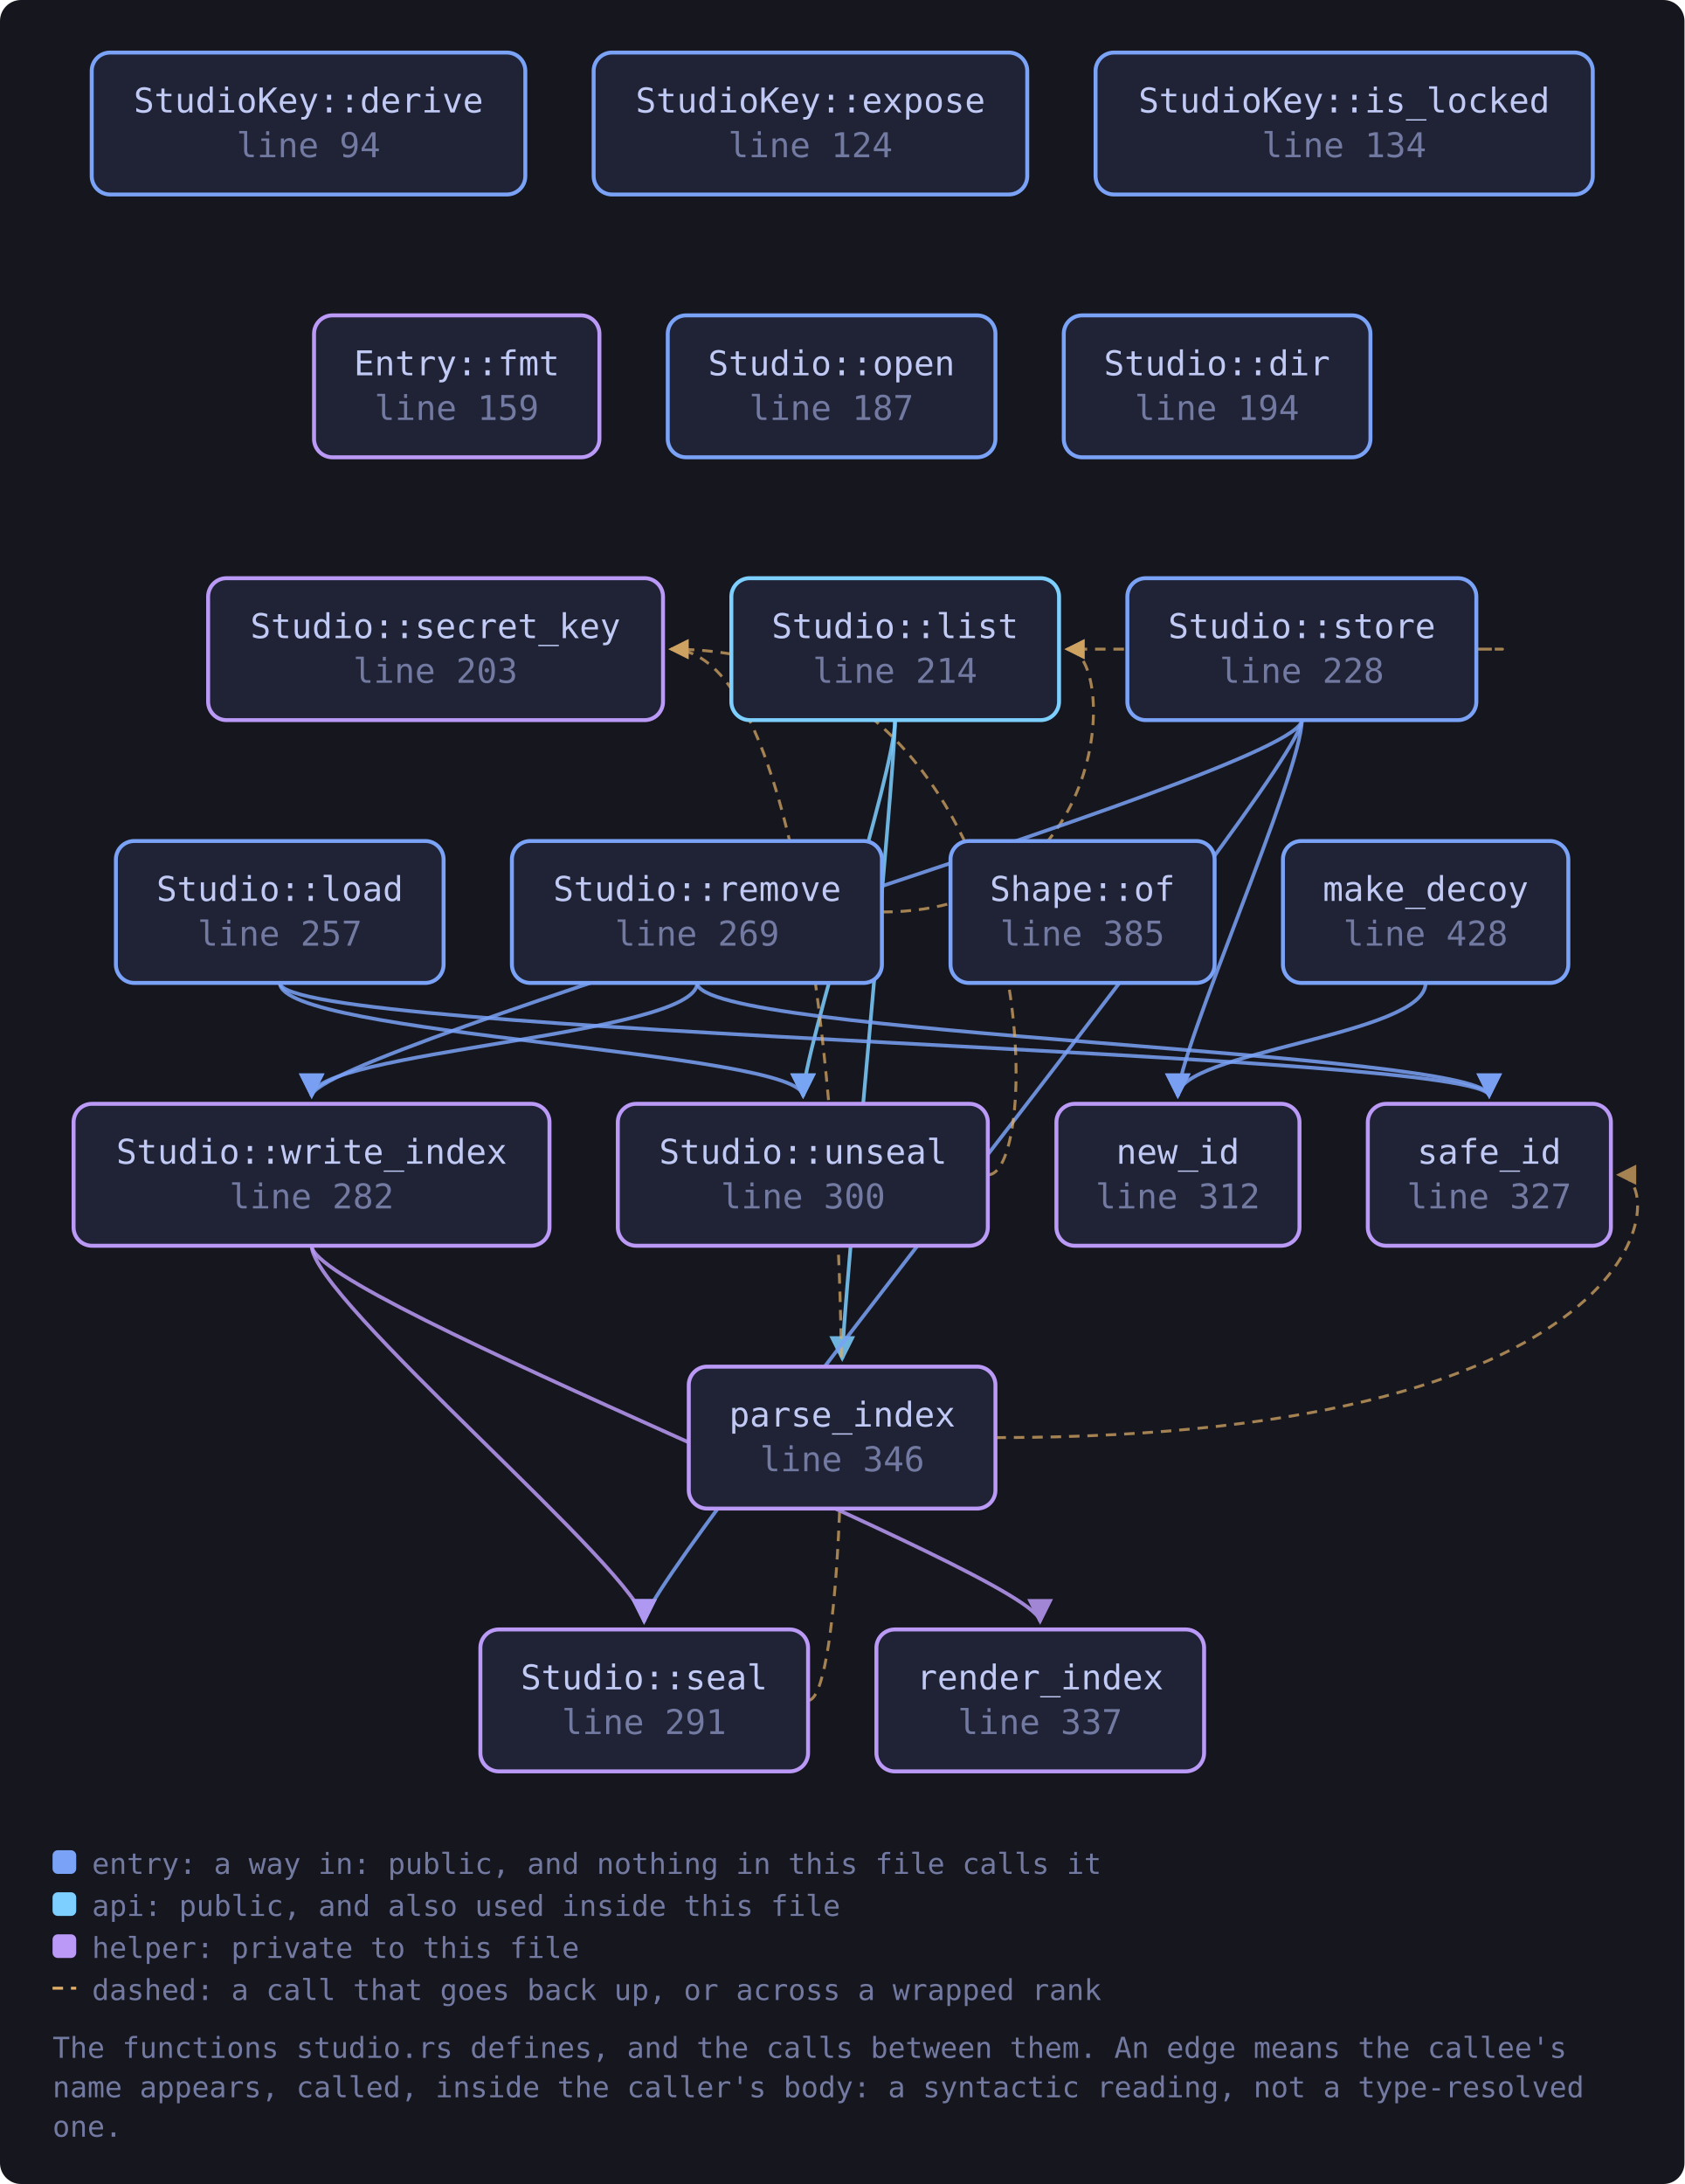
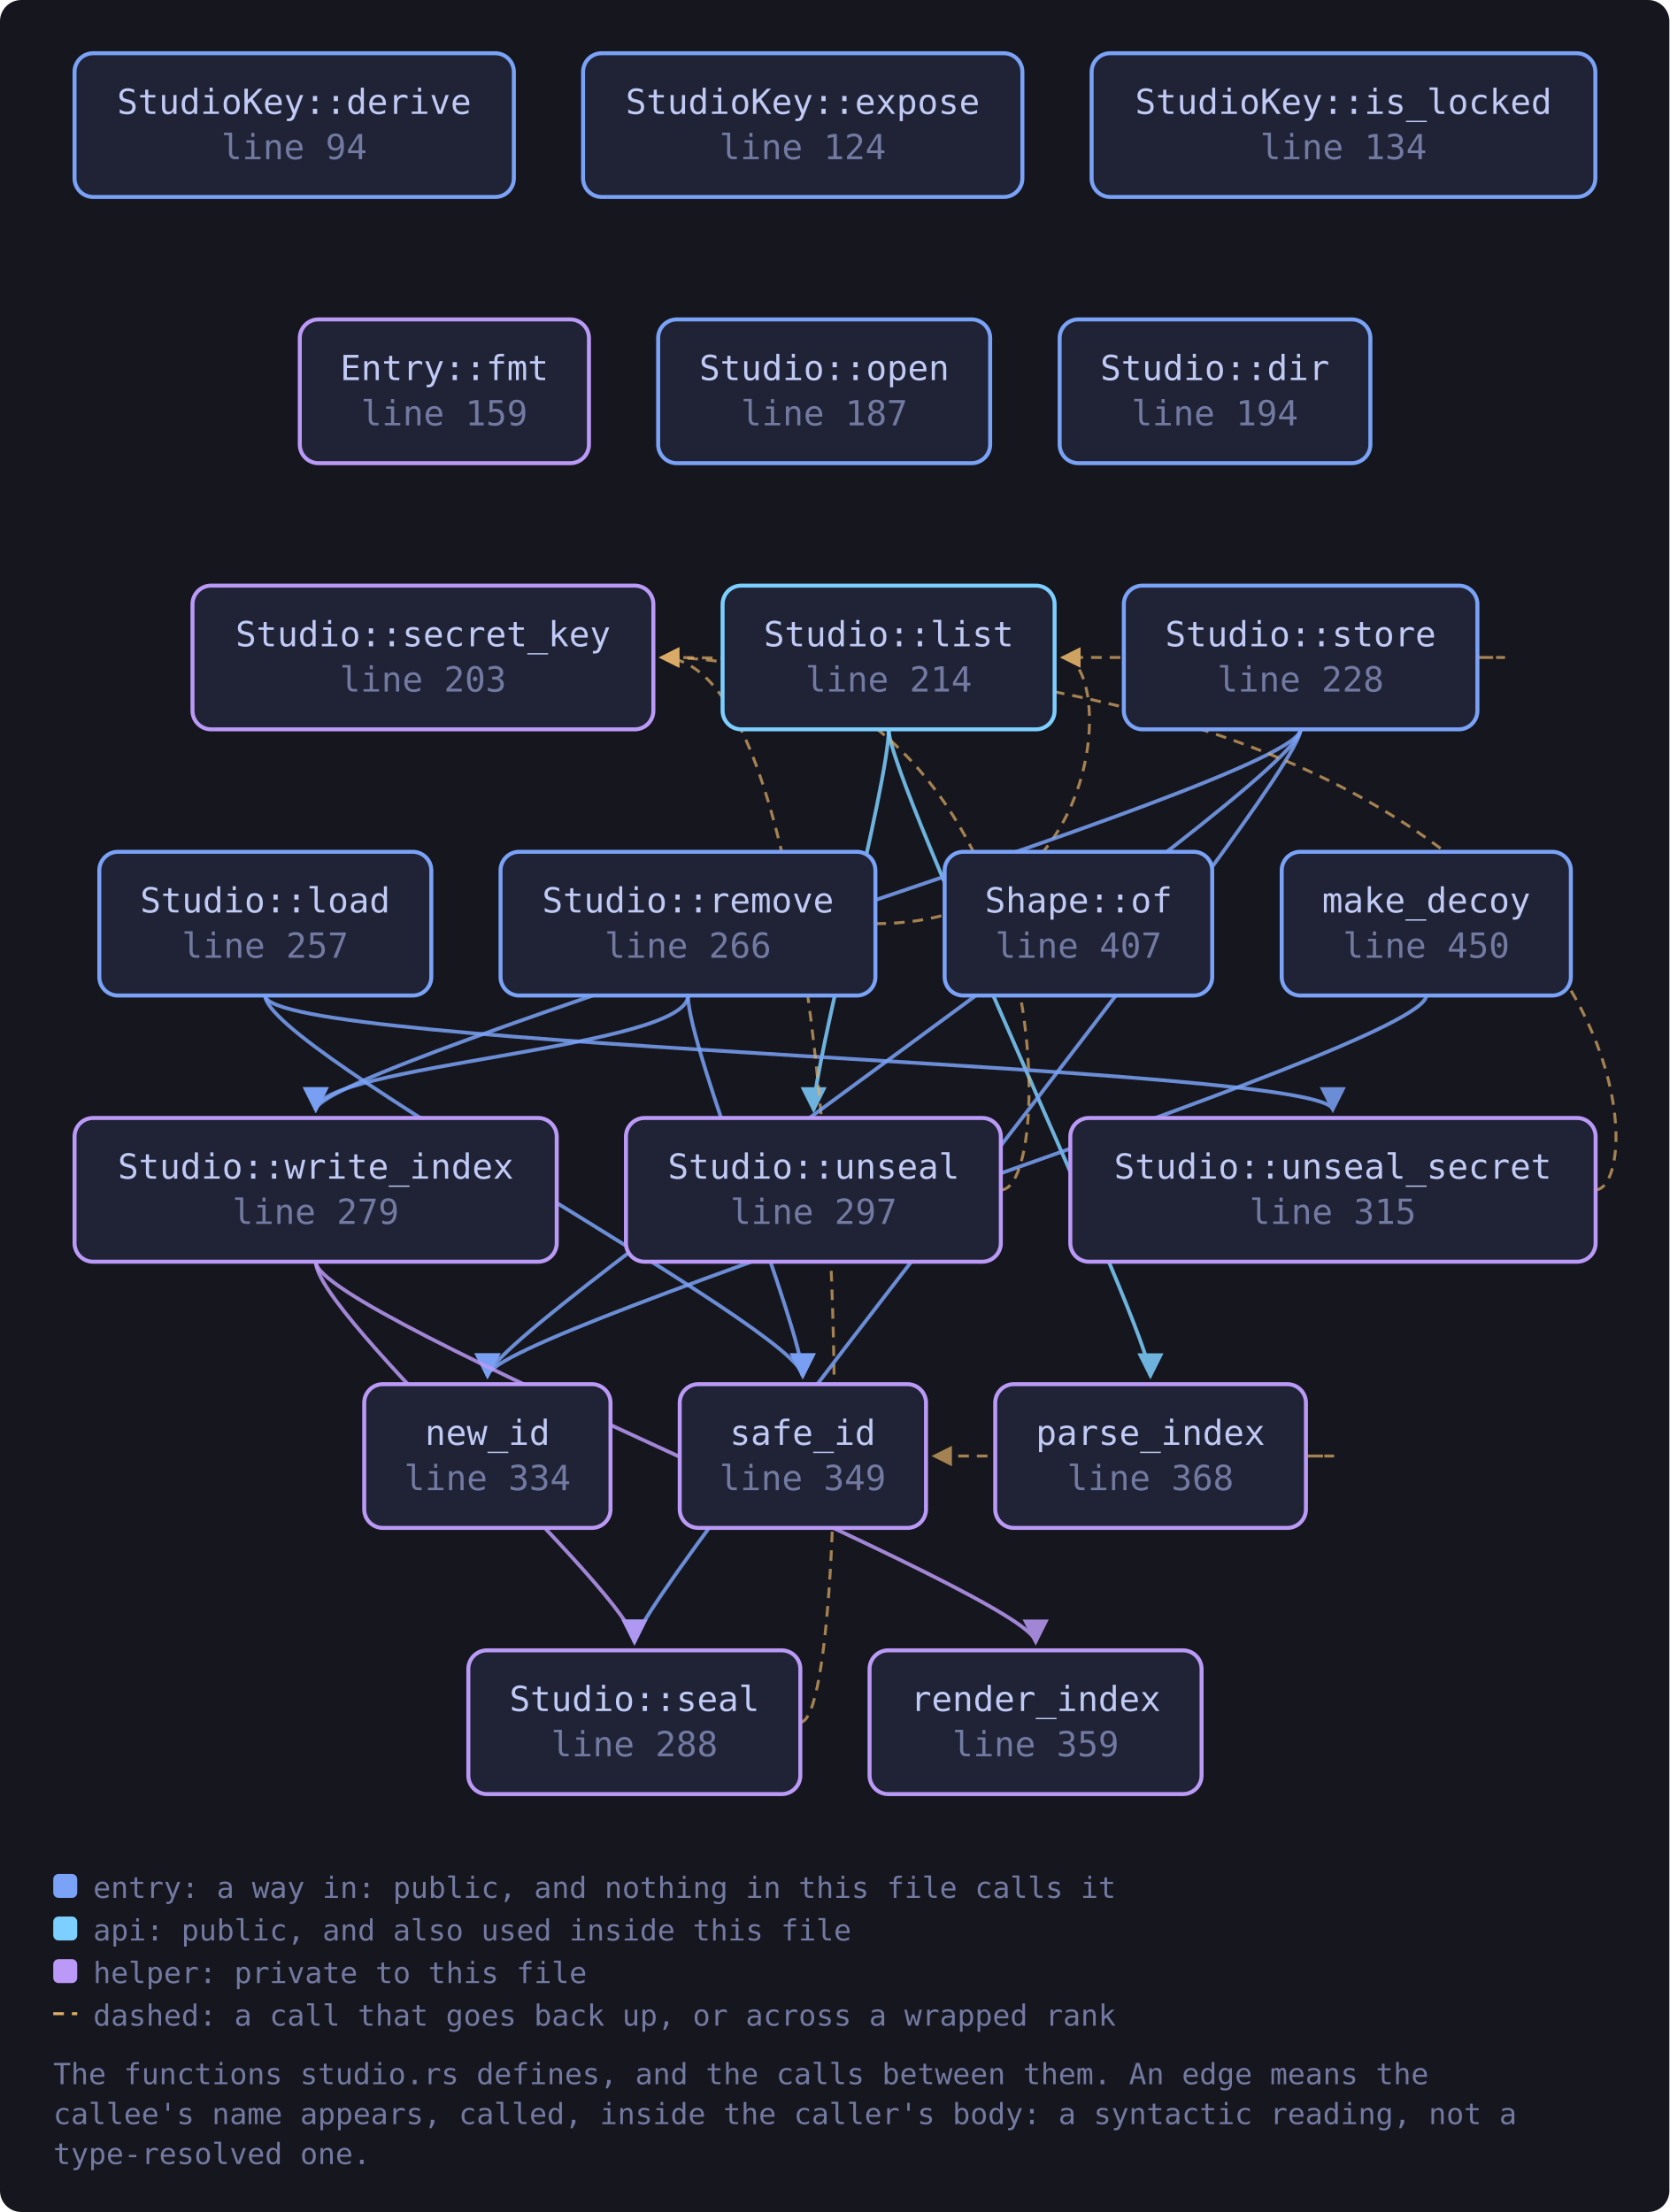
- <svg xmlns="http://www.w3.org/2000/svg" viewBox="0 0 641 831" width="641" height="831" style="max-width:100%;height:auto" role="img" aria-label="flowchart">
+ <svg xmlns="http://www.w3.org/2000/svg" viewBox="0 0 627 831" width="627" height="831" style="max-width:100%;height:auto" role="img" aria-label="flowchart">
  <defs>
    <marker id="a-muted" viewBox="0 0 8 8" refX="7" refY="4" markerWidth="7" markerHeight="7" orient="auto-start-reverse">
      <path d="M0 0 L8 4 L0 8 z" fill="var(--muted, #737aa2)" />
    </marker>
    <marker id="a-warn" viewBox="0 0 8 8" refX="7" refY="4" markerWidth="7" markerHeight="7" orient="auto-start-reverse">
      <path d="M0 0 L8 4 L0 8 z" fill="var(--warn, #e0af68)" />
    </marker>
    <marker id="a-accent" viewBox="0 0 8 8" refX="7" refY="4" markerWidth="7" markerHeight="7" orient="auto-start-reverse">
      <path d="M0 0 L8 4 L0 8 z" fill="var(--accent, #7aa2f7)" />
    </marker>
    <marker id="a-cyan" viewBox="0 0 8 8" refX="7" refY="4" markerWidth="7" markerHeight="7" orient="auto-start-reverse">
      <path d="M0 0 L8 4 L0 8 z" fill="var(--cyan, #7dcfff)" />
    </marker>
    <marker id="a-accent-2" viewBox="0 0 8 8" refX="7" refY="4" markerWidth="7" markerHeight="7" orient="auto-start-reverse">
      <path d="M0 0 L8 4 L0 8 z" fill="var(--accent-2, #bb9af7)" />
    </marker>
  </defs>
-   <rect x="0" y="0" width="641" height="831" fill="var(--bg-inset, #16161e)" rx="8" />
-   <path d="M340.6 274.0 C 340.6 294.0, 320.5 500.0, 320.5 517.0" fill="none" stroke="var(--cyan, #7dcfff)" stroke-width="1.4" opacity="0.85" marker-end="url(#a-cyan)" />
-   <path d="M340.6 274.0 C 340.6 294.0, 305.6 400.0, 305.6 417.0" fill="none" stroke="var(--cyan, #7dcfff)" stroke-width="1.4" opacity="0.85" marker-end="url(#a-cyan)" />
-   <path d="M106.5 374.0 C 106.5 394.0, 566.7 400.0, 566.7 417.0" fill="none" stroke="var(--accent, #7aa2f7)" stroke-width="1.4" opacity="0.85" marker-end="url(#a-accent)" />
-   <path d="M106.5 374.0 C 106.5 394.0, 305.6 400.0, 305.6 417.0" fill="none" stroke="var(--accent, #7aa2f7)" stroke-width="1.4" opacity="0.85" marker-end="url(#a-accent)" />
-   <path d="M542.5 374.0 C 542.5 394.0, 448.2 400.0, 448.2 417.0" fill="none" stroke="var(--accent, #7aa2f7)" stroke-width="1.4" opacity="0.85" marker-end="url(#a-accent)" />
-   <path d="M378.8 547.0 C 634.9 547.0, 634.9 447.0, 615.9 447.0" fill="none" stroke="var(--warn, #e0af68)" stroke-width="1.1" opacity="0.7" stroke-dasharray="4 3" marker-end="url(#a-warn)" />
-   <path d="M335.7 347.0 C 425.0 347.0, 425.0 247.0, 406.0 247.0" fill="none" stroke="var(--warn, #e0af68)" stroke-width="1.1" opacity="0.7" stroke-dasharray="4 3" marker-end="url(#a-warn)" />
-   <path d="M265.3 374.0 C 265.3 394.0, 566.7 400.0, 566.7 417.0" fill="none" stroke="var(--accent, #7aa2f7)" stroke-width="1.4" opacity="0.85" marker-end="url(#a-accent)" />
-   <path d="M265.3 374.0 C 265.3 394.0, 118.6 400.0, 118.6 417.0" fill="none" stroke="var(--accent, #7aa2f7)" stroke-width="1.4" opacity="0.85" marker-end="url(#a-accent)" />
-   <path d="M307.5 647.0 C 329.5 647.0, 329.5 247.0, 255.3 247.0" fill="none" stroke="var(--warn, #e0af68)" stroke-width="1.1" opacity="0.7" stroke-dasharray="4 3" marker-end="url(#a-warn)" />
-   <path d="M561.8 247.0 C 583.8 247.0, 583.8 247.0, 406.0 247.0" fill="none" stroke="var(--warn, #e0af68)" stroke-width="1.1" opacity="0.7" stroke-dasharray="4 3" marker-end="url(#a-warn)" />
-   <path d="M495.4 274.0 C 495.4 294.0, 448.2 400.0, 448.2 417.0" fill="none" stroke="var(--accent, #7aa2f7)" stroke-width="1.4" opacity="0.85" marker-end="url(#a-accent)" />
-   <path d="M495.4 274.0 C 495.4 294.0, 245.1 600.0, 245.1 617.0" fill="none" stroke="var(--accent, #7aa2f7)" stroke-width="1.4" opacity="0.85" marker-end="url(#a-accent)" />
-   <path d="M495.4 274.0 C 495.4 294.0, 118.6 400.0, 118.6 417.0" fill="none" stroke="var(--accent, #7aa2f7)" stroke-width="1.4" opacity="0.85" marker-end="url(#a-accent)" />
-   <path d="M376.0 447.0 C 398.0 447.0, 398.0 247.0, 255.3 247.0" fill="none" stroke="var(--warn, #e0af68)" stroke-width="1.1" opacity="0.7" stroke-dasharray="4 3" marker-end="url(#a-warn)" />
-   <path d="M118.6 474.0 C 118.6 494.0, 395.8 600.0, 395.8 617.0" fill="none" stroke="var(--accent-2, #bb9af7)" stroke-width="1.4" opacity="0.85" marker-end="url(#a-accent-2)" />
-   <path d="M118.6 474.0 C 118.6 494.0, 245.1 600.0, 245.1 617.0" fill="none" stroke="var(--accent-2, #bb9af7)" stroke-width="1.4" opacity="0.85" marker-end="url(#a-accent-2)" />
+   <rect x="0" y="0" width="627" height="831" fill="var(--bg-inset, #16161e)" rx="8" />
+   <path d="M333.8 274.0 C 333.8 294.0, 432.1 500.0, 432.1 517.0" fill="none" stroke="var(--cyan, #7dcfff)" stroke-width="1.4" opacity="0.85" marker-end="url(#a-cyan)" />
+   <path d="M333.8 274.0 C 333.8 294.0, 305.6 400.0, 305.6 417.0" fill="none" stroke="var(--cyan, #7dcfff)" stroke-width="1.4" opacity="0.85" marker-end="url(#a-cyan)" />
+   <path d="M99.6 374.0 C 99.6 394.0, 301.5 500.0, 301.5 517.0" fill="none" stroke="var(--accent, #7aa2f7)" stroke-width="1.4" opacity="0.85" marker-end="url(#a-accent)" />
+   <path d="M99.6 374.0 C 99.6 394.0, 500.6 400.0, 500.6 417.0" fill="none" stroke="var(--accent, #7aa2f7)" stroke-width="1.4" opacity="0.85" marker-end="url(#a-accent)" />
+   <path d="M535.7 374.0 C 535.7 394.0, 183.1 500.0, 183.1 517.0" fill="none" stroke="var(--accent, #7aa2f7)" stroke-width="1.4" opacity="0.85" marker-end="url(#a-accent)" />
+   <path d="M490.4 547.0 C 512.4 547.0, 512.4 547.0, 350.8 547.0" fill="none" stroke="var(--warn, #e0af68)" stroke-width="1.1" opacity="0.7" stroke-dasharray="4 3" marker-end="url(#a-warn)" />
+   <path d="M328.8 347.0 C 418.1 347.0, 418.1 247.0, 399.1 247.0" fill="none" stroke="var(--warn, #e0af68)" stroke-width="1.1" opacity="0.7" stroke-dasharray="4 3" marker-end="url(#a-warn)" />
+   <path d="M258.4 374.0 C 258.4 394.0, 301.5 500.0, 301.5 517.0" fill="none" stroke="var(--accent, #7aa2f7)" stroke-width="1.4" opacity="0.85" marker-end="url(#a-accent)" />
+   <path d="M258.4 374.0 C 258.4 394.0, 118.6 400.0, 118.6 417.0" fill="none" stroke="var(--accent, #7aa2f7)" stroke-width="1.4" opacity="0.85" marker-end="url(#a-accent)" />
+   <path d="M300.6 647.0 C 322.6 647.0, 322.6 247.0, 248.4 247.0" fill="none" stroke="var(--warn, #e0af68)" stroke-width="1.1" opacity="0.7" stroke-dasharray="4 3" marker-end="url(#a-warn)" />
+   <path d="M554.9 247.0 C 576.9 247.0, 576.9 247.0, 399.1 247.0" fill="none" stroke="var(--warn, #e0af68)" stroke-width="1.1" opacity="0.7" stroke-dasharray="4 3" marker-end="url(#a-warn)" />
+   <path d="M488.5 274.0 C 488.5 294.0, 183.1 500.0, 183.1 517.0" fill="none" stroke="var(--accent, #7aa2f7)" stroke-width="1.4" opacity="0.85" marker-end="url(#a-accent)" />
+   <path d="M488.5 274.0 C 488.5 294.0, 238.3 600.0, 238.3 617.0" fill="none" stroke="var(--accent, #7aa2f7)" stroke-width="1.4" opacity="0.85" marker-end="url(#a-accent)" />
+   <path d="M488.5 274.0 C 488.5 294.0, 118.6 400.0, 118.6 417.0" fill="none" stroke="var(--accent, #7aa2f7)" stroke-width="1.4" opacity="0.85" marker-end="url(#a-accent)" />
+   <path d="M376.0 447.0 C 398.0 447.0, 398.0 247.0, 248.4 247.0" fill="none" stroke="var(--warn, #e0af68)" stroke-width="1.1" opacity="0.7" stroke-dasharray="4 3" marker-end="url(#a-warn)" />
+   <path d="M599.2 447.0 C 621.2 447.0, 621.2 247.0, 248.4 247.0" fill="none" stroke="var(--warn, #e0af68)" stroke-width="1.1" opacity="0.7" stroke-dasharray="4 3" marker-end="url(#a-warn)" />
+   <path d="M118.6 474.0 C 118.6 494.0, 389.0 600.0, 389.0 617.0" fill="none" stroke="var(--accent-2, #bb9af7)" stroke-width="1.4" opacity="0.85" marker-end="url(#a-accent-2)" />
+   <path d="M118.6 474.0 C 118.6 494.0, 238.3 600.0, 238.3 617.0" fill="none" stroke="var(--accent-2, #bb9af7)" stroke-width="1.4" opacity="0.85" marker-end="url(#a-accent-2)" />
  <a href="https://github.com/tilas01/veilvoice/blob/main/crates/veilvoice-crypto/src/studio.rs#L94" target="_blank" rel="noopener noreferrer">
-     <rect x="34.9" y="20.0" width="165.0" height="54.0" rx="7" fill="var(--bg-soft, #1f2335)" stroke="var(--accent, #7aa2f7)" stroke-width="1.5" />
-     <text x="117.4" y="42.8" font-family="ui-monospace, SFMono-Regular, Menlo, Consolas, monospace" font-size="13" fill="var(--fg, #c0caf5)" text-anchor="middle">StudioKey::derive</text>
-     <text x="117.4" y="59.8" font-family="ui-monospace, SFMono-Regular, Menlo, Consolas, monospace" font-size="13" fill="var(--muted, #737aa2)" text-anchor="middle">line 94</text>
+     <rect x="28.0" y="20.0" width="165.0" height="54.0" rx="7" fill="var(--bg-soft, #1f2335)" stroke="var(--accent, #7aa2f7)" stroke-width="1.5" />
+     <text x="110.5" y="42.8" font-family="ui-monospace, SFMono-Regular, Menlo, Consolas, monospace" font-size="13" fill="var(--fg, #c0caf5)" text-anchor="middle">StudioKey::derive</text>
+     <text x="110.5" y="59.8" font-family="ui-monospace, SFMono-Regular, Menlo, Consolas, monospace" font-size="13" fill="var(--muted, #737aa2)" text-anchor="middle">line 94</text>
  </a>
  <a href="https://github.com/tilas01/veilvoice/blob/main/crates/veilvoice-crypto/src/studio.rs#L124" target="_blank" rel="noopener noreferrer">
-     <rect x="225.9" y="20.0" width="165.0" height="54.0" rx="7" fill="var(--bg-soft, #1f2335)" stroke="var(--accent, #7aa2f7)" stroke-width="1.5" />
-     <text x="308.4" y="42.8" font-family="ui-monospace, SFMono-Regular, Menlo, Consolas, monospace" font-size="13" fill="var(--fg, #c0caf5)" text-anchor="middle">StudioKey::expose</text>
-     <text x="308.4" y="59.8" font-family="ui-monospace, SFMono-Regular, Menlo, Consolas, monospace" font-size="13" fill="var(--muted, #737aa2)" text-anchor="middle">line 124</text>
+     <rect x="219.0" y="20.0" width="165.0" height="54.0" rx="7" fill="var(--bg-soft, #1f2335)" stroke="var(--accent, #7aa2f7)" stroke-width="1.5" />
+     <text x="301.5" y="42.8" font-family="ui-monospace, SFMono-Regular, Menlo, Consolas, monospace" font-size="13" fill="var(--fg, #c0caf5)" text-anchor="middle">StudioKey::expose</text>
+     <text x="301.5" y="59.8" font-family="ui-monospace, SFMono-Regular, Menlo, Consolas, monospace" font-size="13" fill="var(--muted, #737aa2)" text-anchor="middle">line 124</text>
  </a>
  <a href="https://github.com/tilas01/veilvoice/blob/main/crates/veilvoice-crypto/src/studio.rs#L134" target="_blank" rel="noopener noreferrer">
-     <rect x="416.9" y="20.0" width="189.2" height="54.0" rx="7" fill="var(--bg-soft, #1f2335)" stroke="var(--accent, #7aa2f7)" stroke-width="1.5" />
-     <text x="511.5" y="42.8" font-family="ui-monospace, SFMono-Regular, Menlo, Consolas, monospace" font-size="13" fill="var(--fg, #c0caf5)" text-anchor="middle">StudioKey::is_locked</text>
-     <text x="511.5" y="59.8" font-family="ui-monospace, SFMono-Regular, Menlo, Consolas, monospace" font-size="13" fill="var(--muted, #737aa2)" text-anchor="middle">line 134</text>
+     <rect x="410.0" y="20.0" width="189.2" height="54.0" rx="7" fill="var(--bg-soft, #1f2335)" stroke="var(--accent, #7aa2f7)" stroke-width="1.5" />
+     <text x="504.6" y="42.8" font-family="ui-monospace, SFMono-Regular, Menlo, Consolas, monospace" font-size="13" fill="var(--fg, #c0caf5)" text-anchor="middle">StudioKey::is_locked</text>
+     <text x="504.6" y="59.8" font-family="ui-monospace, SFMono-Regular, Menlo, Consolas, monospace" font-size="13" fill="var(--muted, #737aa2)" text-anchor="middle">line 134</text>
  </a>
  <a href="https://github.com/tilas01/veilvoice/blob/main/crates/veilvoice-crypto/src/studio.rs#L159" target="_blank" rel="noopener noreferrer">
-     <rect x="119.5" y="120.0" width="108.6" height="54.0" rx="7" fill="var(--bg-soft, #1f2335)" stroke="var(--accent-2, #bb9af7)" stroke-width="1.5" />
-     <text x="173.8" y="142.8" font-family="ui-monospace, SFMono-Regular, Menlo, Consolas, monospace" font-size="13" fill="var(--fg, #c0caf5)" text-anchor="middle">Entry::fmt</text>
-     <text x="173.8" y="159.8" font-family="ui-monospace, SFMono-Regular, Menlo, Consolas, monospace" font-size="13" fill="var(--muted, #737aa2)" text-anchor="middle">line 159</text>
+     <rect x="112.6" y="120.0" width="108.6" height="54.0" rx="7" fill="var(--bg-soft, #1f2335)" stroke="var(--accent-2, #bb9af7)" stroke-width="1.5" />
+     <text x="166.9" y="142.8" font-family="ui-monospace, SFMono-Regular, Menlo, Consolas, monospace" font-size="13" fill="var(--fg, #c0caf5)" text-anchor="middle">Entry::fmt</text>
+     <text x="166.9" y="159.8" font-family="ui-monospace, SFMono-Regular, Menlo, Consolas, monospace" font-size="13" fill="var(--muted, #737aa2)" text-anchor="middle">line 159</text>
  </a>
  <a href="https://github.com/tilas01/veilvoice/blob/main/crates/veilvoice-crypto/src/studio.rs#L187" target="_blank" rel="noopener noreferrer">
-     <rect x="254.1" y="120.0" width="124.7" height="54.0" rx="7" fill="var(--bg-soft, #1f2335)" stroke="var(--accent, #7aa2f7)" stroke-width="1.5" />
-     <text x="316.4" y="142.8" font-family="ui-monospace, SFMono-Regular, Menlo, Consolas, monospace" font-size="13" fill="var(--fg, #c0caf5)" text-anchor="middle">Studio::open</text>
-     <text x="316.4" y="159.8" font-family="ui-monospace, SFMono-Regular, Menlo, Consolas, monospace" font-size="13" fill="var(--muted, #737aa2)" text-anchor="middle">line 187</text>
+     <rect x="247.2" y="120.0" width="124.7" height="54.0" rx="7" fill="var(--bg-soft, #1f2335)" stroke="var(--accent, #7aa2f7)" stroke-width="1.5" />
+     <text x="309.6" y="142.8" font-family="ui-monospace, SFMono-Regular, Menlo, Consolas, monospace" font-size="13" fill="var(--fg, #c0caf5)" text-anchor="middle">Studio::open</text>
+     <text x="309.6" y="159.8" font-family="ui-monospace, SFMono-Regular, Menlo, Consolas, monospace" font-size="13" fill="var(--muted, #737aa2)" text-anchor="middle">line 187</text>
  </a>
  <a href="https://github.com/tilas01/veilvoice/blob/main/crates/veilvoice-crypto/src/studio.rs#L194" target="_blank" rel="noopener noreferrer">
-     <rect x="404.8" y="120.0" width="116.7" height="54.0" rx="7" fill="var(--bg-soft, #1f2335)" stroke="var(--accent, #7aa2f7)" stroke-width="1.5" />
-     <text x="463.1" y="142.8" font-family="ui-monospace, SFMono-Regular, Menlo, Consolas, monospace" font-size="13" fill="var(--fg, #c0caf5)" text-anchor="middle">Studio::dir</text>
-     <text x="463.1" y="159.8" font-family="ui-monospace, SFMono-Regular, Menlo, Consolas, monospace" font-size="13" fill="var(--muted, #737aa2)" text-anchor="middle">line 194</text>
+     <rect x="398.0" y="120.0" width="116.7" height="54.0" rx="7" fill="var(--bg-soft, #1f2335)" stroke="var(--accent, #7aa2f7)" stroke-width="1.5" />
+     <text x="456.3" y="142.8" font-family="ui-monospace, SFMono-Regular, Menlo, Consolas, monospace" font-size="13" fill="var(--fg, #c0caf5)" text-anchor="middle">Studio::dir</text>
+     <text x="456.3" y="159.8" font-family="ui-monospace, SFMono-Regular, Menlo, Consolas, monospace" font-size="13" fill="var(--muted, #737aa2)" text-anchor="middle">line 194</text>
  </a>
  <a href="https://github.com/tilas01/veilvoice/blob/main/crates/veilvoice-crypto/src/studio.rs#L203" target="_blank" rel="noopener noreferrer">
-     <rect x="79.2" y="220.0" width="173.1" height="54.0" rx="7" fill="var(--bg-soft, #1f2335)" stroke="var(--accent-2, #bb9af7)" stroke-width="1.5" />
-     <text x="165.7" y="242.8" font-family="ui-monospace, SFMono-Regular, Menlo, Consolas, monospace" font-size="13" fill="var(--fg, #c0caf5)" text-anchor="middle">Studio::secret_key</text>
-     <text x="165.7" y="259.8" font-family="ui-monospace, SFMono-Regular, Menlo, Consolas, monospace" font-size="13" fill="var(--muted, #737aa2)" text-anchor="middle">line 203</text>
+     <rect x="72.3" y="220.0" width="173.1" height="54.0" rx="7" fill="var(--bg-soft, #1f2335)" stroke="var(--accent-2, #bb9af7)" stroke-width="1.5" />
+     <text x="158.9" y="242.8" font-family="ui-monospace, SFMono-Regular, Menlo, Consolas, monospace" font-size="13" fill="var(--fg, #c0caf5)" text-anchor="middle">Studio::secret_key</text>
+     <text x="158.9" y="259.8" font-family="ui-monospace, SFMono-Regular, Menlo, Consolas, monospace" font-size="13" fill="var(--muted, #737aa2)" text-anchor="middle">line 203</text>
  </a>
  <a href="https://github.com/tilas01/veilvoice/blob/main/crates/veilvoice-crypto/src/studio.rs#L214" target="_blank" rel="noopener noreferrer">
-     <rect x="278.3" y="220.0" width="124.7" height="54.0" rx="7" fill="var(--bg-soft, #1f2335)" stroke="var(--cyan, #7dcfff)" stroke-width="1.5" />
-     <text x="340.6" y="242.8" font-family="ui-monospace, SFMono-Regular, Menlo, Consolas, monospace" font-size="13" fill="var(--fg, #c0caf5)" text-anchor="middle">Studio::list</text>
-     <text x="340.6" y="259.8" font-family="ui-monospace, SFMono-Regular, Menlo, Consolas, monospace" font-size="13" fill="var(--muted, #737aa2)" text-anchor="middle">line 214</text>
+     <rect x="271.4" y="220.0" width="124.7" height="54.0" rx="7" fill="var(--bg-soft, #1f2335)" stroke="var(--cyan, #7dcfff)" stroke-width="1.5" />
+     <text x="333.8" y="242.8" font-family="ui-monospace, SFMono-Regular, Menlo, Consolas, monospace" font-size="13" fill="var(--fg, #c0caf5)" text-anchor="middle">Studio::list</text>
+     <text x="333.8" y="259.8" font-family="ui-monospace, SFMono-Regular, Menlo, Consolas, monospace" font-size="13" fill="var(--muted, #737aa2)" text-anchor="middle">line 214</text>
  </a>
  <a href="https://github.com/tilas01/veilvoice/blob/main/crates/veilvoice-crypto/src/studio.rs#L228" target="_blank" rel="noopener noreferrer">
-     <rect x="429.0" y="220.0" width="132.8" height="54.0" rx="7" fill="var(--bg-soft, #1f2335)" stroke="var(--accent, #7aa2f7)" stroke-width="1.5" />
-     <text x="495.4" y="242.8" font-family="ui-monospace, SFMono-Regular, Menlo, Consolas, monospace" font-size="13" fill="var(--fg, #c0caf5)" text-anchor="middle">Studio::store</text>
-     <text x="495.4" y="259.8" font-family="ui-monospace, SFMono-Regular, Menlo, Consolas, monospace" font-size="13" fill="var(--muted, #737aa2)" text-anchor="middle">line 228</text>
+     <rect x="422.1" y="220.0" width="132.8" height="54.0" rx="7" fill="var(--bg-soft, #1f2335)" stroke="var(--accent, #7aa2f7)" stroke-width="1.5" />
+     <text x="488.5" y="242.8" font-family="ui-monospace, SFMono-Regular, Menlo, Consolas, monospace" font-size="13" fill="var(--fg, #c0caf5)" text-anchor="middle">Studio::store</text>
+     <text x="488.5" y="259.8" font-family="ui-monospace, SFMono-Regular, Menlo, Consolas, monospace" font-size="13" fill="var(--muted, #737aa2)" text-anchor="middle">line 228</text>
  </a>
  <a href="https://github.com/tilas01/veilvoice/blob/main/crates/veilvoice-crypto/src/studio.rs#L257" target="_blank" rel="noopener noreferrer">
-     <rect x="44.1" y="320.0" width="124.7" height="54.0" rx="7" fill="var(--bg-soft, #1f2335)" stroke="var(--accent, #7aa2f7)" stroke-width="1.5" />
-     <text x="106.5" y="342.8" font-family="ui-monospace, SFMono-Regular, Menlo, Consolas, monospace" font-size="13" fill="var(--fg, #c0caf5)" text-anchor="middle">Studio::load</text>
-     <text x="106.5" y="359.8" font-family="ui-monospace, SFMono-Regular, Menlo, Consolas, monospace" font-size="13" fill="var(--muted, #737aa2)" text-anchor="middle">line 257</text>
+     <rect x="37.3" y="320.0" width="124.7" height="54.0" rx="7" fill="var(--bg-soft, #1f2335)" stroke="var(--accent, #7aa2f7)" stroke-width="1.5" />
+     <text x="99.6" y="342.8" font-family="ui-monospace, SFMono-Regular, Menlo, Consolas, monospace" font-size="13" fill="var(--fg, #c0caf5)" text-anchor="middle">Studio::load</text>
+     <text x="99.6" y="359.8" font-family="ui-monospace, SFMono-Regular, Menlo, Consolas, monospace" font-size="13" fill="var(--muted, #737aa2)" text-anchor="middle">line 257</text>
  </a>
-   <a href="https://github.com/tilas01/veilvoice/blob/main/crates/veilvoice-crypto/src/studio.rs#L269" target="_blank" rel="noopener noreferrer">
-     <rect x="194.8" y="320.0" width="140.8" height="54.0" rx="7" fill="var(--bg-soft, #1f2335)" stroke="var(--accent, #7aa2f7)" stroke-width="1.5" />
-     <text x="265.3" y="342.8" font-family="ui-monospace, SFMono-Regular, Menlo, Consolas, monospace" font-size="13" fill="var(--fg, #c0caf5)" text-anchor="middle">Studio::remove</text>
-     <text x="265.3" y="359.8" font-family="ui-monospace, SFMono-Regular, Menlo, Consolas, monospace" font-size="13" fill="var(--muted, #737aa2)" text-anchor="middle">line 269</text>
+   <a href="https://github.com/tilas01/veilvoice/blob/main/crates/veilvoice-crypto/src/studio.rs#L266" target="_blank" rel="noopener noreferrer">
+     <rect x="188.0" y="320.0" width="140.8" height="54.0" rx="7" fill="var(--bg-soft, #1f2335)" stroke="var(--accent, #7aa2f7)" stroke-width="1.5" />
+     <text x="258.4" y="342.8" font-family="ui-monospace, SFMono-Regular, Menlo, Consolas, monospace" font-size="13" fill="var(--fg, #c0caf5)" text-anchor="middle">Studio::remove</text>
+     <text x="258.4" y="359.8" font-family="ui-monospace, SFMono-Regular, Menlo, Consolas, monospace" font-size="13" fill="var(--muted, #737aa2)" text-anchor="middle">line 266</text>
  </a>
-   <a href="https://github.com/tilas01/veilvoice/blob/main/crates/veilvoice-crypto/src/studio.rs#L282" target="_blank" rel="noopener noreferrer">
+   <a href="https://github.com/tilas01/veilvoice/blob/main/crates/veilvoice-crypto/src/studio.rs#L279" target="_blank" rel="noopener noreferrer">
    <rect x="28.0" y="420.0" width="181.1" height="54.0" rx="7" fill="var(--bg-soft, #1f2335)" stroke="var(--accent-2, #bb9af7)" stroke-width="1.5" />
    <text x="118.6" y="442.8" font-family="ui-monospace, SFMono-Regular, Menlo, Consolas, monospace" font-size="13" fill="var(--fg, #c0caf5)" text-anchor="middle">Studio::write_index</text>
-     <text x="118.6" y="459.8" font-family="ui-monospace, SFMono-Regular, Menlo, Consolas, monospace" font-size="13" fill="var(--muted, #737aa2)" text-anchor="middle">line 282</text>
+     <text x="118.6" y="459.8" font-family="ui-monospace, SFMono-Regular, Menlo, Consolas, monospace" font-size="13" fill="var(--muted, #737aa2)" text-anchor="middle">line 279</text>
  </a>
-   <a href="https://github.com/tilas01/veilvoice/blob/main/crates/veilvoice-crypto/src/studio.rs#L291" target="_blank" rel="noopener noreferrer">
-     <rect x="182.8" y="620.0" width="124.7" height="54.0" rx="7" fill="var(--bg-soft, #1f2335)" stroke="var(--accent-2, #bb9af7)" stroke-width="1.5" />
-     <text x="245.1" y="642.8" font-family="ui-monospace, SFMono-Regular, Menlo, Consolas, monospace" font-size="13" fill="var(--fg, #c0caf5)" text-anchor="middle">Studio::seal</text>
-     <text x="245.1" y="659.8" font-family="ui-monospace, SFMono-Regular, Menlo, Consolas, monospace" font-size="13" fill="var(--muted, #737aa2)" text-anchor="middle">line 291</text>
+   <a href="https://github.com/tilas01/veilvoice/blob/main/crates/veilvoice-crypto/src/studio.rs#L288" target="_blank" rel="noopener noreferrer">
+     <rect x="175.9" y="620.0" width="124.7" height="54.0" rx="7" fill="var(--bg-soft, #1f2335)" stroke="var(--accent-2, #bb9af7)" stroke-width="1.5" />
+     <text x="238.3" y="642.8" font-family="ui-monospace, SFMono-Regular, Menlo, Consolas, monospace" font-size="13" fill="var(--fg, #c0caf5)" text-anchor="middle">Studio::seal</text>
+     <text x="238.3" y="659.8" font-family="ui-monospace, SFMono-Regular, Menlo, Consolas, monospace" font-size="13" fill="var(--muted, #737aa2)" text-anchor="middle">line 288</text>
  </a>
-   <a href="https://github.com/tilas01/veilvoice/blob/main/crates/veilvoice-crypto/src/studio.rs#L300" target="_blank" rel="noopener noreferrer">
+   <a href="https://github.com/tilas01/veilvoice/blob/main/crates/veilvoice-crypto/src/studio.rs#L297" target="_blank" rel="noopener noreferrer">
    <rect x="235.1" y="420.0" width="140.8" height="54.0" rx="7" fill="var(--bg-soft, #1f2335)" stroke="var(--accent-2, #bb9af7)" stroke-width="1.5" />
    <text x="305.6" y="442.8" font-family="ui-monospace, SFMono-Regular, Menlo, Consolas, monospace" font-size="13" fill="var(--fg, #c0caf5)" text-anchor="middle">Studio::unseal</text>
-     <text x="305.6" y="459.8" font-family="ui-monospace, SFMono-Regular, Menlo, Consolas, monospace" font-size="13" fill="var(--muted, #737aa2)" text-anchor="middle">line 300</text>
+     <text x="305.6" y="459.8" font-family="ui-monospace, SFMono-Regular, Menlo, Consolas, monospace" font-size="13" fill="var(--muted, #737aa2)" text-anchor="middle">line 297</text>
  </a>
-   <a href="https://github.com/tilas01/veilvoice/blob/main/crates/veilvoice-crypto/src/studio.rs#L312" target="_blank" rel="noopener noreferrer">
-     <rect x="402.0" y="420.0" width="92.5" height="54.0" rx="7" fill="var(--bg-soft, #1f2335)" stroke="var(--accent-2, #bb9af7)" stroke-width="1.5" />
-     <text x="448.2" y="442.8" font-family="ui-monospace, SFMono-Regular, Menlo, Consolas, monospace" font-size="13" fill="var(--fg, #c0caf5)" text-anchor="middle">new_id</text>
-     <text x="448.2" y="459.8" font-family="ui-monospace, SFMono-Regular, Menlo, Consolas, monospace" font-size="13" fill="var(--muted, #737aa2)" text-anchor="middle">line 312</text>
+   <a href="https://github.com/tilas01/veilvoice/blob/main/crates/veilvoice-crypto/src/studio.rs#L315" target="_blank" rel="noopener noreferrer">
+     <rect x="402.0" y="420.0" width="197.3" height="54.0" rx="7" fill="var(--bg-soft, #1f2335)" stroke="var(--accent-2, #bb9af7)" stroke-width="1.5" />
+     <text x="500.6" y="442.8" font-family="ui-monospace, SFMono-Regular, Menlo, Consolas, monospace" font-size="13" fill="var(--fg, #c0caf5)" text-anchor="middle">Studio::unseal_secret</text>
+     <text x="500.6" y="459.8" font-family="ui-monospace, SFMono-Regular, Menlo, Consolas, monospace" font-size="13" fill="var(--muted, #737aa2)" text-anchor="middle">line 315</text>
  </a>
-   <a href="https://github.com/tilas01/veilvoice/blob/main/crates/veilvoice-crypto/src/studio.rs#L327" target="_blank" rel="noopener noreferrer">
-     <rect x="520.5" y="420.0" width="92.5" height="54.0" rx="7" fill="var(--bg-soft, #1f2335)" stroke="var(--accent-2, #bb9af7)" stroke-width="1.5" />
-     <text x="566.7" y="442.8" font-family="ui-monospace, SFMono-Regular, Menlo, Consolas, monospace" font-size="13" fill="var(--fg, #c0caf5)" text-anchor="middle">safe_id</text>
-     <text x="566.7" y="459.8" font-family="ui-monospace, SFMono-Regular, Menlo, Consolas, monospace" font-size="13" fill="var(--muted, #737aa2)" text-anchor="middle">line 327</text>
+   <a href="https://github.com/tilas01/veilvoice/blob/main/crates/veilvoice-crypto/src/studio.rs#L334" target="_blank" rel="noopener noreferrer">
+     <rect x="136.8" y="520.0" width="92.5" height="54.0" rx="7" fill="var(--bg-soft, #1f2335)" stroke="var(--accent-2, #bb9af7)" stroke-width="1.5" />
+     <text x="183.1" y="542.8" font-family="ui-monospace, SFMono-Regular, Menlo, Consolas, monospace" font-size="13" fill="var(--fg, #c0caf5)" text-anchor="middle">new_id</text>
+     <text x="183.1" y="559.8" font-family="ui-monospace, SFMono-Regular, Menlo, Consolas, monospace" font-size="13" fill="var(--muted, #737aa2)" text-anchor="middle">line 334</text>
  </a>
-   <a href="https://github.com/tilas01/veilvoice/blob/main/crates/veilvoice-crypto/src/studio.rs#L337" target="_blank" rel="noopener noreferrer">
-     <rect x="333.5" y="620.0" width="124.7" height="54.0" rx="7" fill="var(--bg-soft, #1f2335)" stroke="var(--accent-2, #bb9af7)" stroke-width="1.5" />
-     <text x="395.8" y="642.8" font-family="ui-monospace, SFMono-Regular, Menlo, Consolas, monospace" font-size="13" fill="var(--fg, #c0caf5)" text-anchor="middle">render_index</text>
-     <text x="395.8" y="659.8" font-family="ui-monospace, SFMono-Regular, Menlo, Consolas, monospace" font-size="13" fill="var(--muted, #737aa2)" text-anchor="middle">line 337</text>
+   <a href="https://github.com/tilas01/veilvoice/blob/main/crates/veilvoice-crypto/src/studio.rs#L349" target="_blank" rel="noopener noreferrer">
+     <rect x="255.3" y="520.0" width="92.5" height="54.0" rx="7" fill="var(--bg-soft, #1f2335)" stroke="var(--accent-2, #bb9af7)" stroke-width="1.5" />
+     <text x="301.5" y="542.8" font-family="ui-monospace, SFMono-Regular, Menlo, Consolas, monospace" font-size="13" fill="var(--fg, #c0caf5)" text-anchor="middle">safe_id</text>
+     <text x="301.5" y="559.8" font-family="ui-monospace, SFMono-Regular, Menlo, Consolas, monospace" font-size="13" fill="var(--muted, #737aa2)" text-anchor="middle">line 349</text>
  </a>
-   <a href="https://github.com/tilas01/veilvoice/blob/main/crates/veilvoice-crypto/src/studio.rs#L346" target="_blank" rel="noopener noreferrer">
-     <rect x="262.1" y="520.0" width="116.7" height="54.0" rx="7" fill="var(--bg-soft, #1f2335)" stroke="var(--accent-2, #bb9af7)" stroke-width="1.5" />
-     <text x="320.5" y="542.8" font-family="ui-monospace, SFMono-Regular, Menlo, Consolas, monospace" font-size="13" fill="var(--fg, #c0caf5)" text-anchor="middle">parse_index</text>
-     <text x="320.5" y="559.8" font-family="ui-monospace, SFMono-Regular, Menlo, Consolas, monospace" font-size="13" fill="var(--muted, #737aa2)" text-anchor="middle">line 346</text>
+   <a href="https://github.com/tilas01/veilvoice/blob/main/crates/veilvoice-crypto/src/studio.rs#L359" target="_blank" rel="noopener noreferrer">
+     <rect x="326.6" y="620.0" width="124.7" height="54.0" rx="7" fill="var(--bg-soft, #1f2335)" stroke="var(--accent-2, #bb9af7)" stroke-width="1.5" />
+     <text x="389.0" y="642.8" font-family="ui-monospace, SFMono-Regular, Menlo, Consolas, monospace" font-size="13" fill="var(--fg, #c0caf5)" text-anchor="middle">render_index</text>
+     <text x="389.0" y="659.8" font-family="ui-monospace, SFMono-Regular, Menlo, Consolas, monospace" font-size="13" fill="var(--muted, #737aa2)" text-anchor="middle">line 359</text>
  </a>
-   <a href="https://github.com/tilas01/veilvoice/blob/main/crates/veilvoice-crypto/src/studio.rs#L385" target="_blank" rel="noopener noreferrer">
-     <rect x="361.7" y="320.0" width="100.5" height="54.0" rx="7" fill="var(--bg-soft, #1f2335)" stroke="var(--accent, #7aa2f7)" stroke-width="1.5" />
-     <text x="411.9" y="342.8" font-family="ui-monospace, SFMono-Regular, Menlo, Consolas, monospace" font-size="13" fill="var(--fg, #c0caf5)" text-anchor="middle">Shape::of</text>
-     <text x="411.9" y="359.8" font-family="ui-monospace, SFMono-Regular, Menlo, Consolas, monospace" font-size="13" fill="var(--muted, #737aa2)" text-anchor="middle">line 385</text>
+   <a href="https://github.com/tilas01/veilvoice/blob/main/crates/veilvoice-crypto/src/studio.rs#L368" target="_blank" rel="noopener noreferrer">
+     <rect x="373.8" y="520.0" width="116.7" height="54.0" rx="7" fill="var(--bg-soft, #1f2335)" stroke="var(--accent-2, #bb9af7)" stroke-width="1.5" />
+     <text x="432.1" y="542.8" font-family="ui-monospace, SFMono-Regular, Menlo, Consolas, monospace" font-size="13" fill="var(--fg, #c0caf5)" text-anchor="middle">parse_index</text>
+     <text x="432.1" y="559.8" font-family="ui-monospace, SFMono-Regular, Menlo, Consolas, monospace" font-size="13" fill="var(--muted, #737aa2)" text-anchor="middle">line 368</text>
  </a>
-   <a href="https://github.com/tilas01/veilvoice/blob/main/crates/veilvoice-crypto/src/studio.rs#L428" target="_blank" rel="noopener noreferrer">
-     <rect x="488.2" y="320.0" width="108.6" height="54.0" rx="7" fill="var(--bg-soft, #1f2335)" stroke="var(--accent, #7aa2f7)" stroke-width="1.5" />
-     <text x="542.5" y="342.8" font-family="ui-monospace, SFMono-Regular, Menlo, Consolas, monospace" font-size="13" fill="var(--fg, #c0caf5)" text-anchor="middle">make_decoy</text>
-     <text x="542.5" y="359.8" font-family="ui-monospace, SFMono-Regular, Menlo, Consolas, monospace" font-size="13" fill="var(--muted, #737aa2)" text-anchor="middle">line 428</text>
+   <a href="https://github.com/tilas01/veilvoice/blob/main/crates/veilvoice-crypto/src/studio.rs#L407" target="_blank" rel="noopener noreferrer">
+     <rect x="354.8" y="320.0" width="100.5" height="54.0" rx="7" fill="var(--bg-soft, #1f2335)" stroke="var(--accent, #7aa2f7)" stroke-width="1.5" />
+     <text x="405.1" y="342.8" font-family="ui-monospace, SFMono-Regular, Menlo, Consolas, monospace" font-size="13" fill="var(--fg, #c0caf5)" text-anchor="middle">Shape::of</text>
+     <text x="405.1" y="359.8" font-family="ui-monospace, SFMono-Regular, Menlo, Consolas, monospace" font-size="13" fill="var(--muted, #737aa2)" text-anchor="middle">line 407</text>
+   </a>
+   <a href="https://github.com/tilas01/veilvoice/blob/main/crates/veilvoice-crypto/src/studio.rs#L450" target="_blank" rel="noopener noreferrer">
+     <rect x="481.4" y="320.0" width="108.6" height="54.0" rx="7" fill="var(--bg-soft, #1f2335)" stroke="var(--accent, #7aa2f7)" stroke-width="1.5" />
+     <text x="535.7" y="342.8" font-family="ui-monospace, SFMono-Regular, Menlo, Consolas, monospace" font-size="13" fill="var(--fg, #c0caf5)" text-anchor="middle">make_decoy</text>
+     <text x="535.7" y="359.8" font-family="ui-monospace, SFMono-Regular, Menlo, Consolas, monospace" font-size="13" fill="var(--muted, #737aa2)" text-anchor="middle">line 450</text>
  </a>
  <rect x="20.0" y="704.0" width="9" height="9" rx="2" fill="var(--accent, #7aa2f7)" />
  <text x="35.0" y="713.0" font-family="ui-monospace, SFMono-Regular, Menlo, Consolas, monospace" font-size="11" fill="var(--muted, #737aa2)">entry: a way in: public, and nothing in this file calls it</text>
  <rect x="20.0" y="720.0" width="9" height="9" rx="2" fill="var(--cyan, #7dcfff)" />
  <text x="35.0" y="729.0" font-family="ui-monospace, SFMono-Regular, Menlo, Consolas, monospace" font-size="11" fill="var(--muted, #737aa2)">api: public, and also used inside this file</text>
  <rect x="20.0" y="736.0" width="9" height="9" rx="2" fill="var(--accent-2, #bb9af7)" />
  <text x="35.0" y="745.0" font-family="ui-monospace, SFMono-Regular, Menlo, Consolas, monospace" font-size="11" fill="var(--muted, #737aa2)">helper: private to this file</text>
  <path d="M20.0 756.5 L29.0 756.5" stroke="var(--warn, #e0af68)" stroke-width="1.1" stroke-dasharray="4 3" />
  <text x="35.0" y="761.0" font-family="ui-monospace, SFMono-Regular, Menlo, Consolas, monospace" font-size="11" fill="var(--muted, #737aa2)">dashed: a call that goes back up, or across a wrapped rank</text>
-   <text x="20.0" y="783.0" font-family="ui-monospace, SFMono-Regular, Menlo, Consolas, monospace" font-size="11" fill="var(--muted, #737aa2)">The functions studio.rs defines, and the calls between them. An edge means the callee's</text>
-   <text x="20.0" y="798.0" font-family="ui-monospace, SFMono-Regular, Menlo, Consolas, monospace" font-size="11" fill="var(--muted, #737aa2)">name appears, called, inside the caller's body: a syntactic reading, not a type-resolved</text>
-   <text x="20.0" y="813.0" font-family="ui-monospace, SFMono-Regular, Menlo, Consolas, monospace" font-size="11" fill="var(--muted, #737aa2)">one.</text>
+   <text x="20.0" y="783.0" font-family="ui-monospace, SFMono-Regular, Menlo, Consolas, monospace" font-size="11" fill="var(--muted, #737aa2)">The functions studio.rs defines, and the calls between them. An edge means the</text>
+   <text x="20.0" y="798.0" font-family="ui-monospace, SFMono-Regular, Menlo, Consolas, monospace" font-size="11" fill="var(--muted, #737aa2)">callee's name appears, called, inside the caller's body: a syntactic reading, not a</text>
+   <text x="20.0" y="813.0" font-family="ui-monospace, SFMono-Regular, Menlo, Consolas, monospace" font-size="11" fill="var(--muted, #737aa2)">type-resolved one.</text>
</svg>
